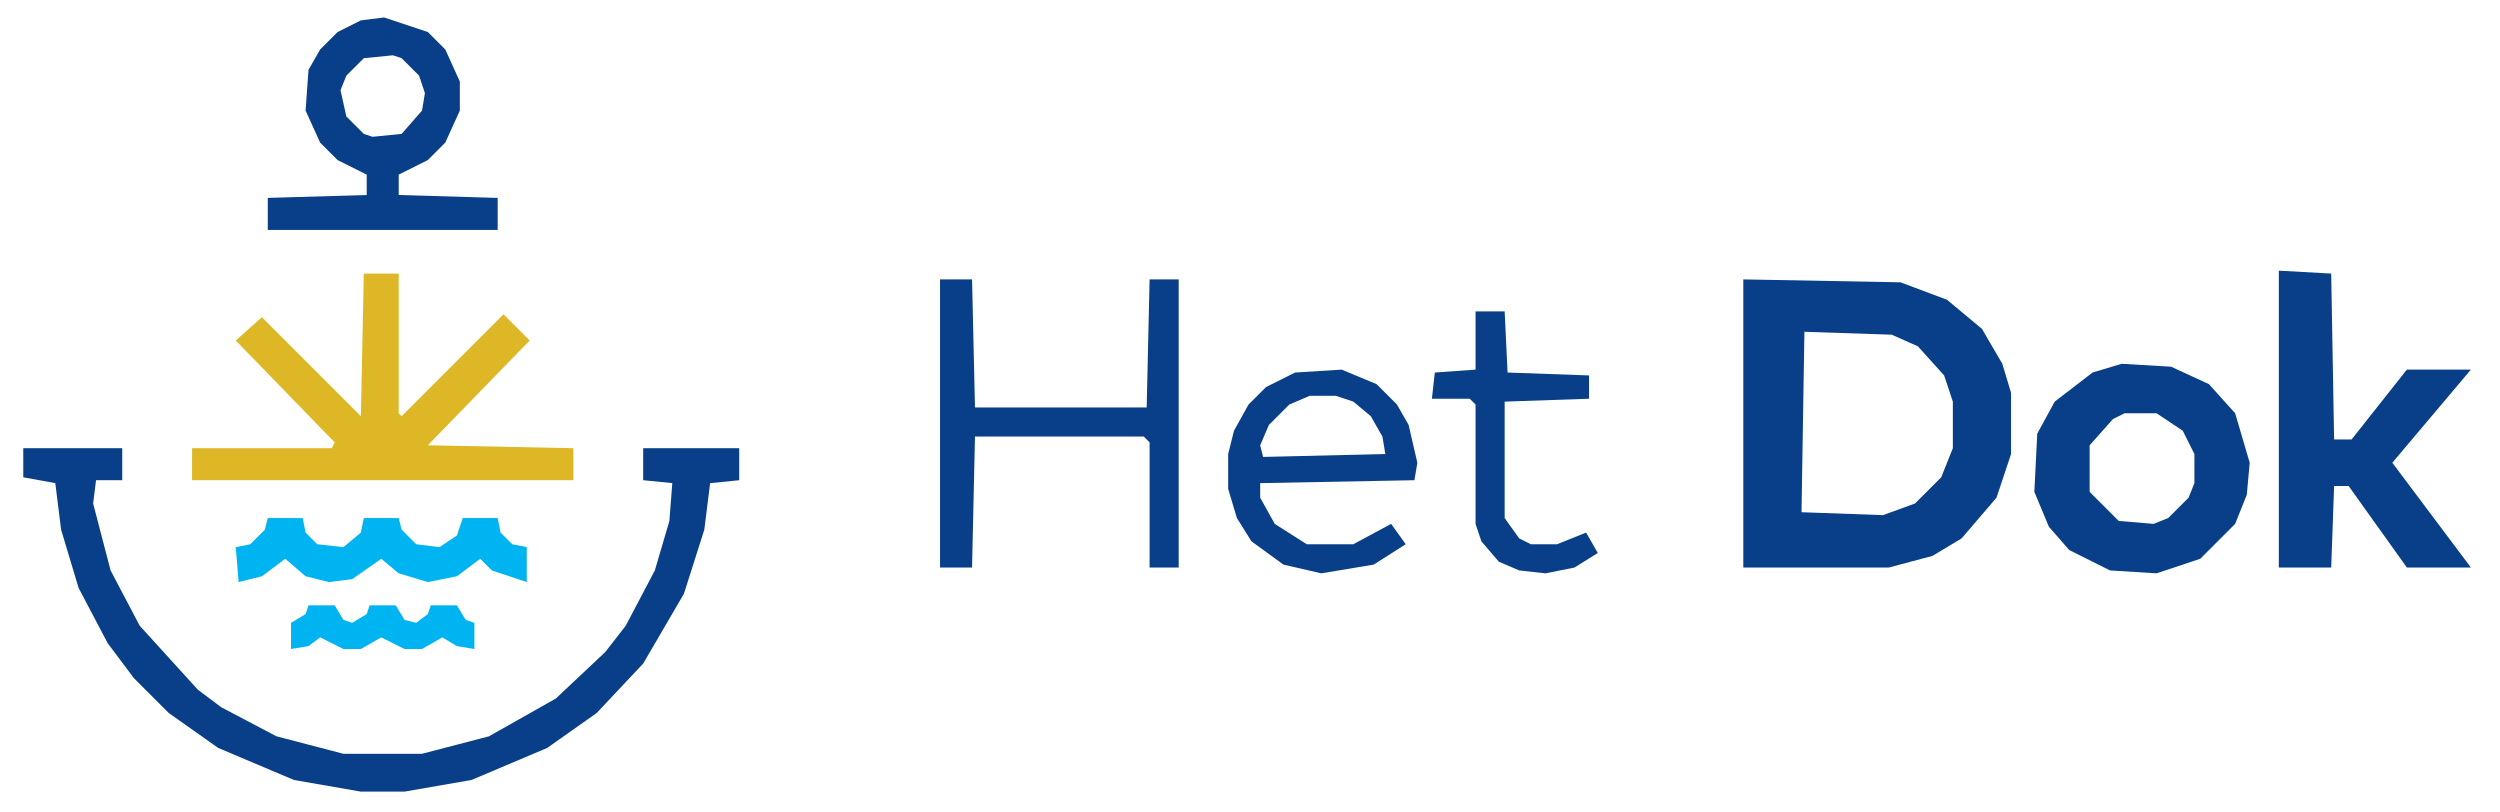
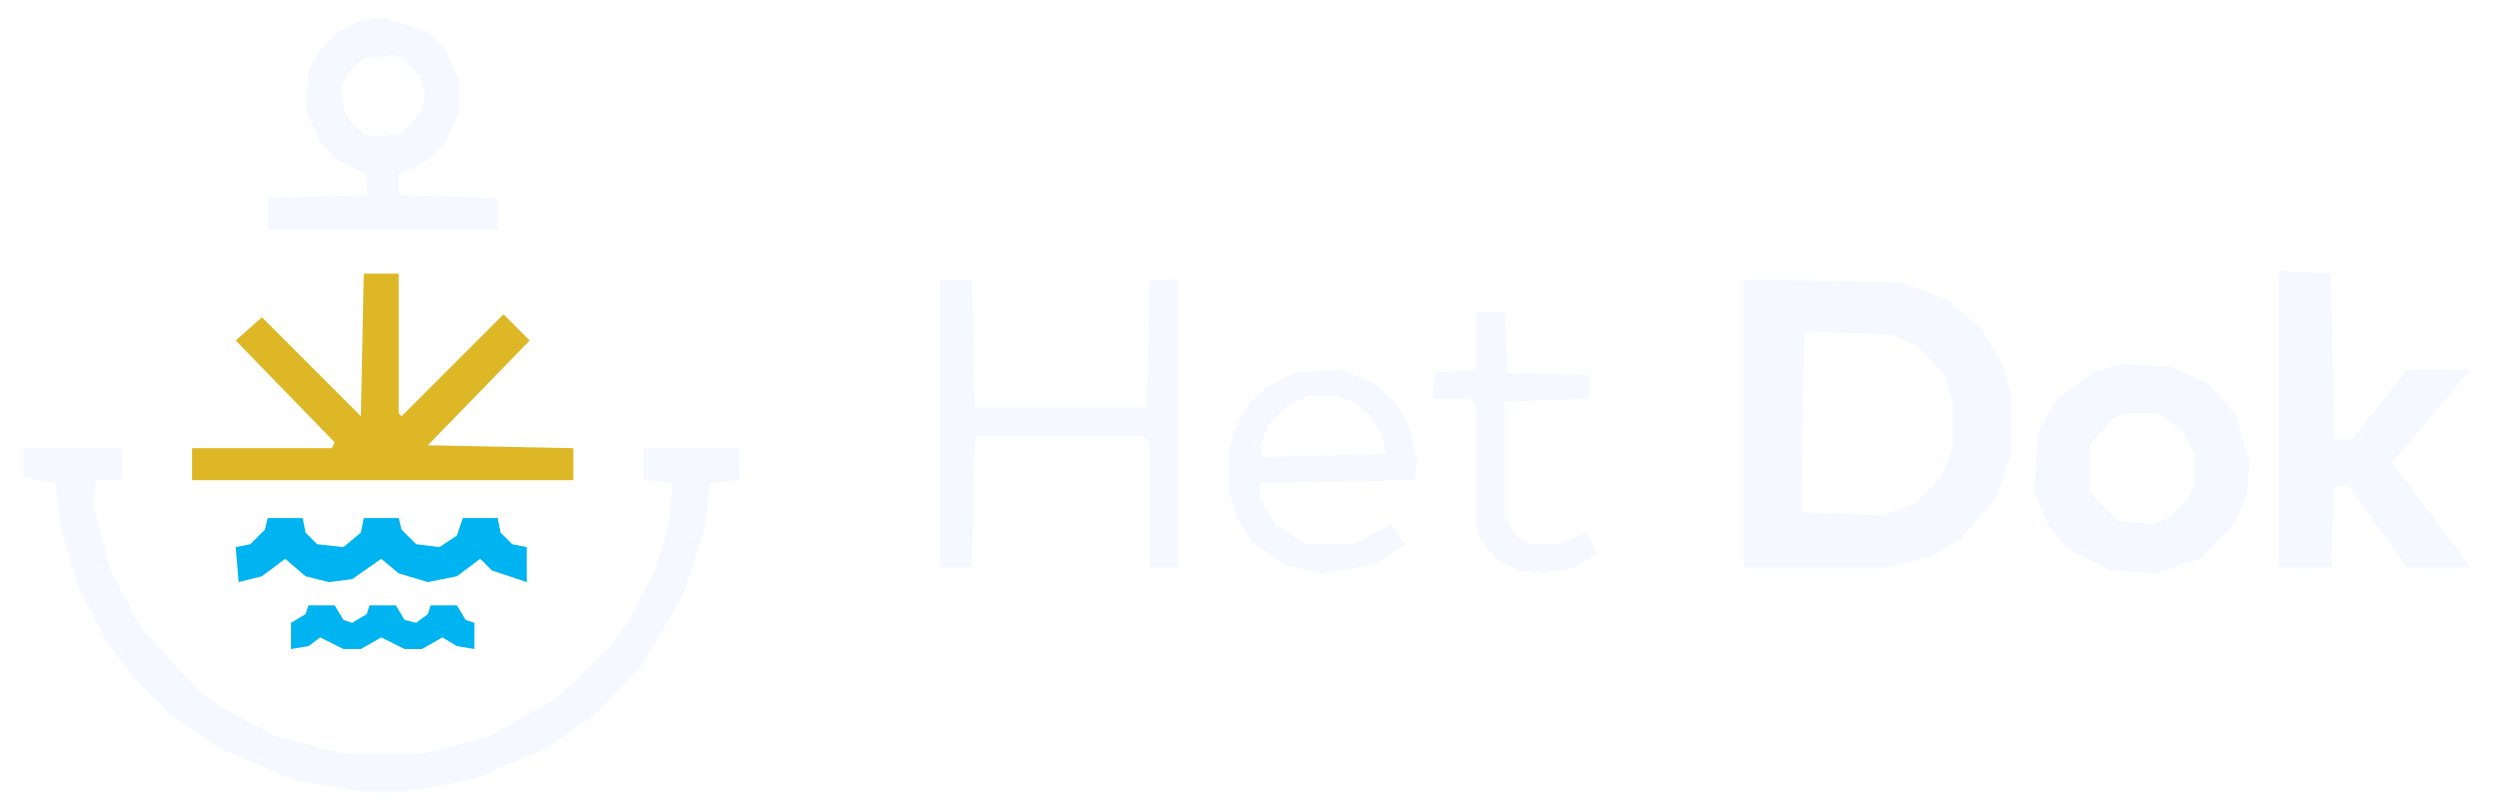
<svg xmlns="http://www.w3.org/2000/svg" viewBox="0 0 859 279" role="img" aria-label="Het Dok">
-   <path fill="#083f88" fill-rule="evenodd" d="M8,154 L8,164 L19,166 L21,182 L27,202 L37,221 L46,233 L58,245 L75,257 L101,268 L124,272 L139,272 L162,268 L188,257 L205,245 L221,228 L235,204 L242,182 L244,166 L254,165 L254,154 L221,154 L221,165 L231,166 L230,179 L225,196 L215,215 L208,224 L191,240 L168,253 L145,259 L118,259 L95,253 L76,243 L68,237 L48,215 L38,196 L32,173 L33,165 L42,165 L42,154ZM730,142 L741,142 L750,148 L754,156 L754,166 L752,171 L745,178 L740,180 L728,179 L718,169 L718,153 L726,144ZM433,153 L436,146 L443,139 L450,136 L459,136 L465,138 L471,143 L475,150 L476,156 L434,157ZM445,128 L435,133 L429,139 L424,148 L422,156 L422,168 L425,178 L430,186 L441,194 L454,197 L472,194 L483,187 L478,180 L465,187 L449,187 L438,180 L433,171 L433,166 L486,165 L487,159 L484,146 L480,139 L473,132 L461,127ZM719,128 L706,138 L700,149 L699,169 L704,181 L711,189 L725,196 L741,197 L756,192 L768,180 L772,170 L773,159 L768,142 L759,132 L746,126 L729,125ZM620,114 L650,115 L659,119 L668,129 L671,138 L671,154 L667,164 L658,173 L647,177 L619,176ZM507,107 L507,127 L493,128 L492,137 L505,137 L507,139 L507,180 L509,186 L515,193 L522,196 L531,197 L541,195 L549,190 L545,183 L535,187 L526,187 L522,185 L517,178 L517,138 L546,137 L546,129 L518,128 L517,107ZM599,96 L599,195 L649,195 L664,191 L674,185 L686,171 L691,156 L691,135 L688,125 L681,113 L669,103 L653,97ZM323,96 L323,195 L334,195 L335,150 L393,150 L395,152 L395,195 L405,195 L405,96 L395,96 L394,140 L335,140 L334,96ZM783,93 L783,195 L801,195 L802,167 L807,167 L827,195 L849,195 L822,159 L849,127 L827,127 L808,151 L802,151 L801,94ZM125,20 L135,19 L138,20 L144,26 L146,32 L145,38 L138,46 L128,47 L125,46 L119,40 L117,31 L119,26ZM116,11 L110,17 L106,24 L105,38 L110,49 L116,55 L126,60 L126,67 L92,68 L92,79 L171,79 L171,68 L137,67 L137,60 L147,55 L153,49 L158,38 L158,28 L153,17 L147,11 L132,6 L124,7Z" />
+   <path fill="#f5f9ff" fill-rule="evenodd" d="M8,154 L8,164 L19,166 L21,182 L27,202 L37,221 L46,233 L58,245 L75,257 L101,268 L124,272 L139,272 L162,268 L188,257 L205,245 L221,228 L235,204 L242,182 L244,166 L254,165 L254,154 L221,154 L221,165 L231,166 L230,179 L225,196 L215,215 L208,224 L191,240 L168,253 L145,259 L118,259 L95,253 L76,243 L68,237 L48,215 L38,196 L32,173 L33,165 L42,165 L42,154ZM730,142 L741,142 L750,148 L754,156 L754,166 L752,171 L745,178 L740,180 L728,179 L718,169 L718,153 L726,144ZM433,153 L436,146 L443,139 L450,136 L459,136 L465,138 L471,143 L475,150 L476,156 L434,157ZM445,128 L435,133 L429,139 L424,148 L422,156 L422,168 L425,178 L430,186 L441,194 L454,197 L472,194 L483,187 L478,180 L465,187 L449,187 L438,180 L433,171 L433,166 L486,165 L487,159 L484,146 L480,139 L473,132 L461,127ZM719,128 L706,138 L700,149 L699,169 L704,181 L711,189 L725,196 L741,197 L756,192 L768,180 L772,170 L773,159 L768,142 L759,132 L746,126 L729,125ZM620,114 L650,115 L659,119 L668,129 L671,138 L671,154 L667,164 L658,173 L647,177 L619,176ZM507,107 L507,127 L493,128 L492,137 L505,137 L507,139 L507,180 L509,186 L515,193 L522,196 L531,197 L541,195 L549,190 L545,183 L535,187 L526,187 L522,185 L517,178 L517,138 L546,137 L546,129 L518,128 L517,107ZM599,96 L599,195 L649,195 L664,191 L674,185 L686,171 L691,156 L691,135 L688,125 L681,113 L669,103 L653,97ZM323,96 L323,195 L334,195 L335,150 L393,150 L395,152 L395,195 L405,195 L405,96 L395,96 L394,140 L335,140 L334,96ZM783,93 L783,195 L801,195 L802,167 L807,167 L827,195 L849,195 L822,159 L849,127 L827,127 L808,151 L802,151 L801,94ZM125,20 L135,19 L138,20 L144,26 L146,32 L145,38 L138,46 L128,47 L125,46 L119,40 L117,31 L119,26ZM116,11 L110,17 L106,24 L105,38 L110,49 L116,55 L126,60 L126,67 L92,68 L92,79 L171,79 L171,68 L137,67 L137,60 L147,55 L153,49 L158,38 L158,28 L153,17 L147,11 L132,6 L124,7Z" />
  <path fill="#ddb725" fill-rule="evenodd" d="M66,154 L66,165 L197,165 L197,154 L147,153 L182,117 L173,108 L138,143 L137,142 L137,94 L125,94 L124,143 L90,109 L81,117 L115,152 L114,154Z" />
  <path fill="#00b4f1" fill-rule="evenodd" d="M100,214 L100,223 L106,222 L110,219 L118,223 L124,223 L131,219 L139,223 L145,223 L152,219 L157,222 L163,223 L163,214 L160,213 L157,208 L148,208 L147,211 L143,214 L139,213 L136,208 L127,208 L126,211 L121,214 L118,213 L115,208 L106,208 L105,211ZM81,188 L82,200 L90,198 L98,192 L105,198 L113,200 L121,199 L131,192 L137,197 L147,200 L157,198 L165,192 L169,196 L181,200 L181,188 L176,187 L172,183 L171,178 L159,178 L157,184 L151,188 L143,187 L138,182 L137,178 L125,178 L124,183 L118,188 L109,187 L105,183 L104,178 L92,178 L91,182 L86,187Z" />
</svg>
